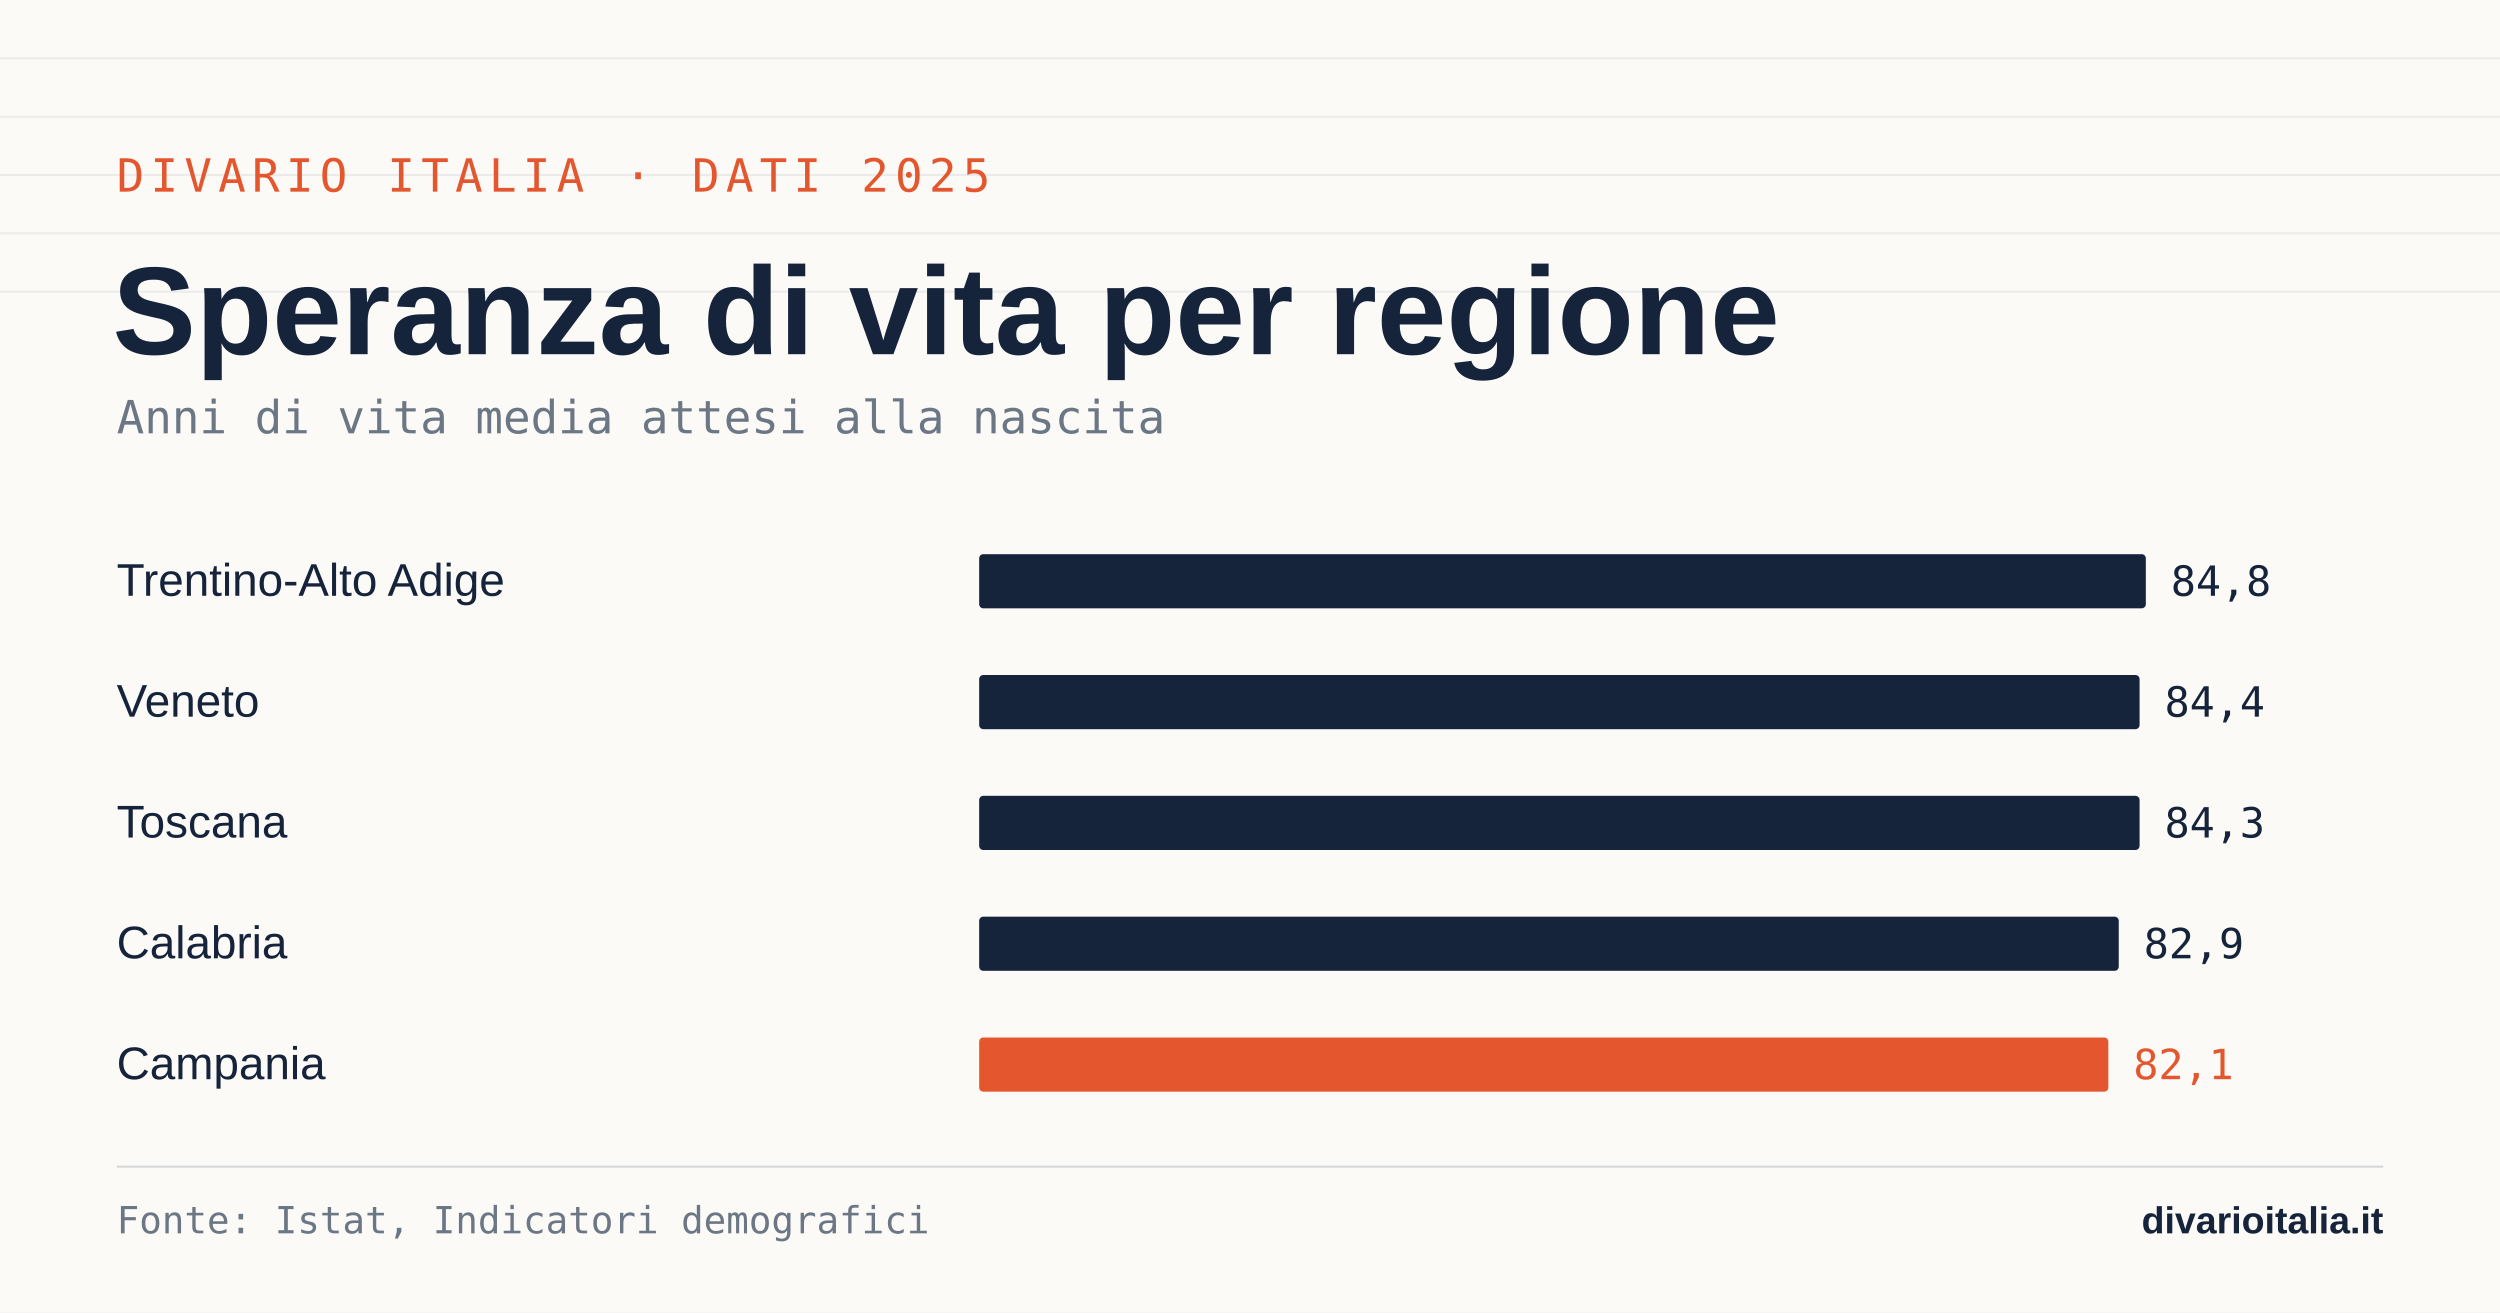
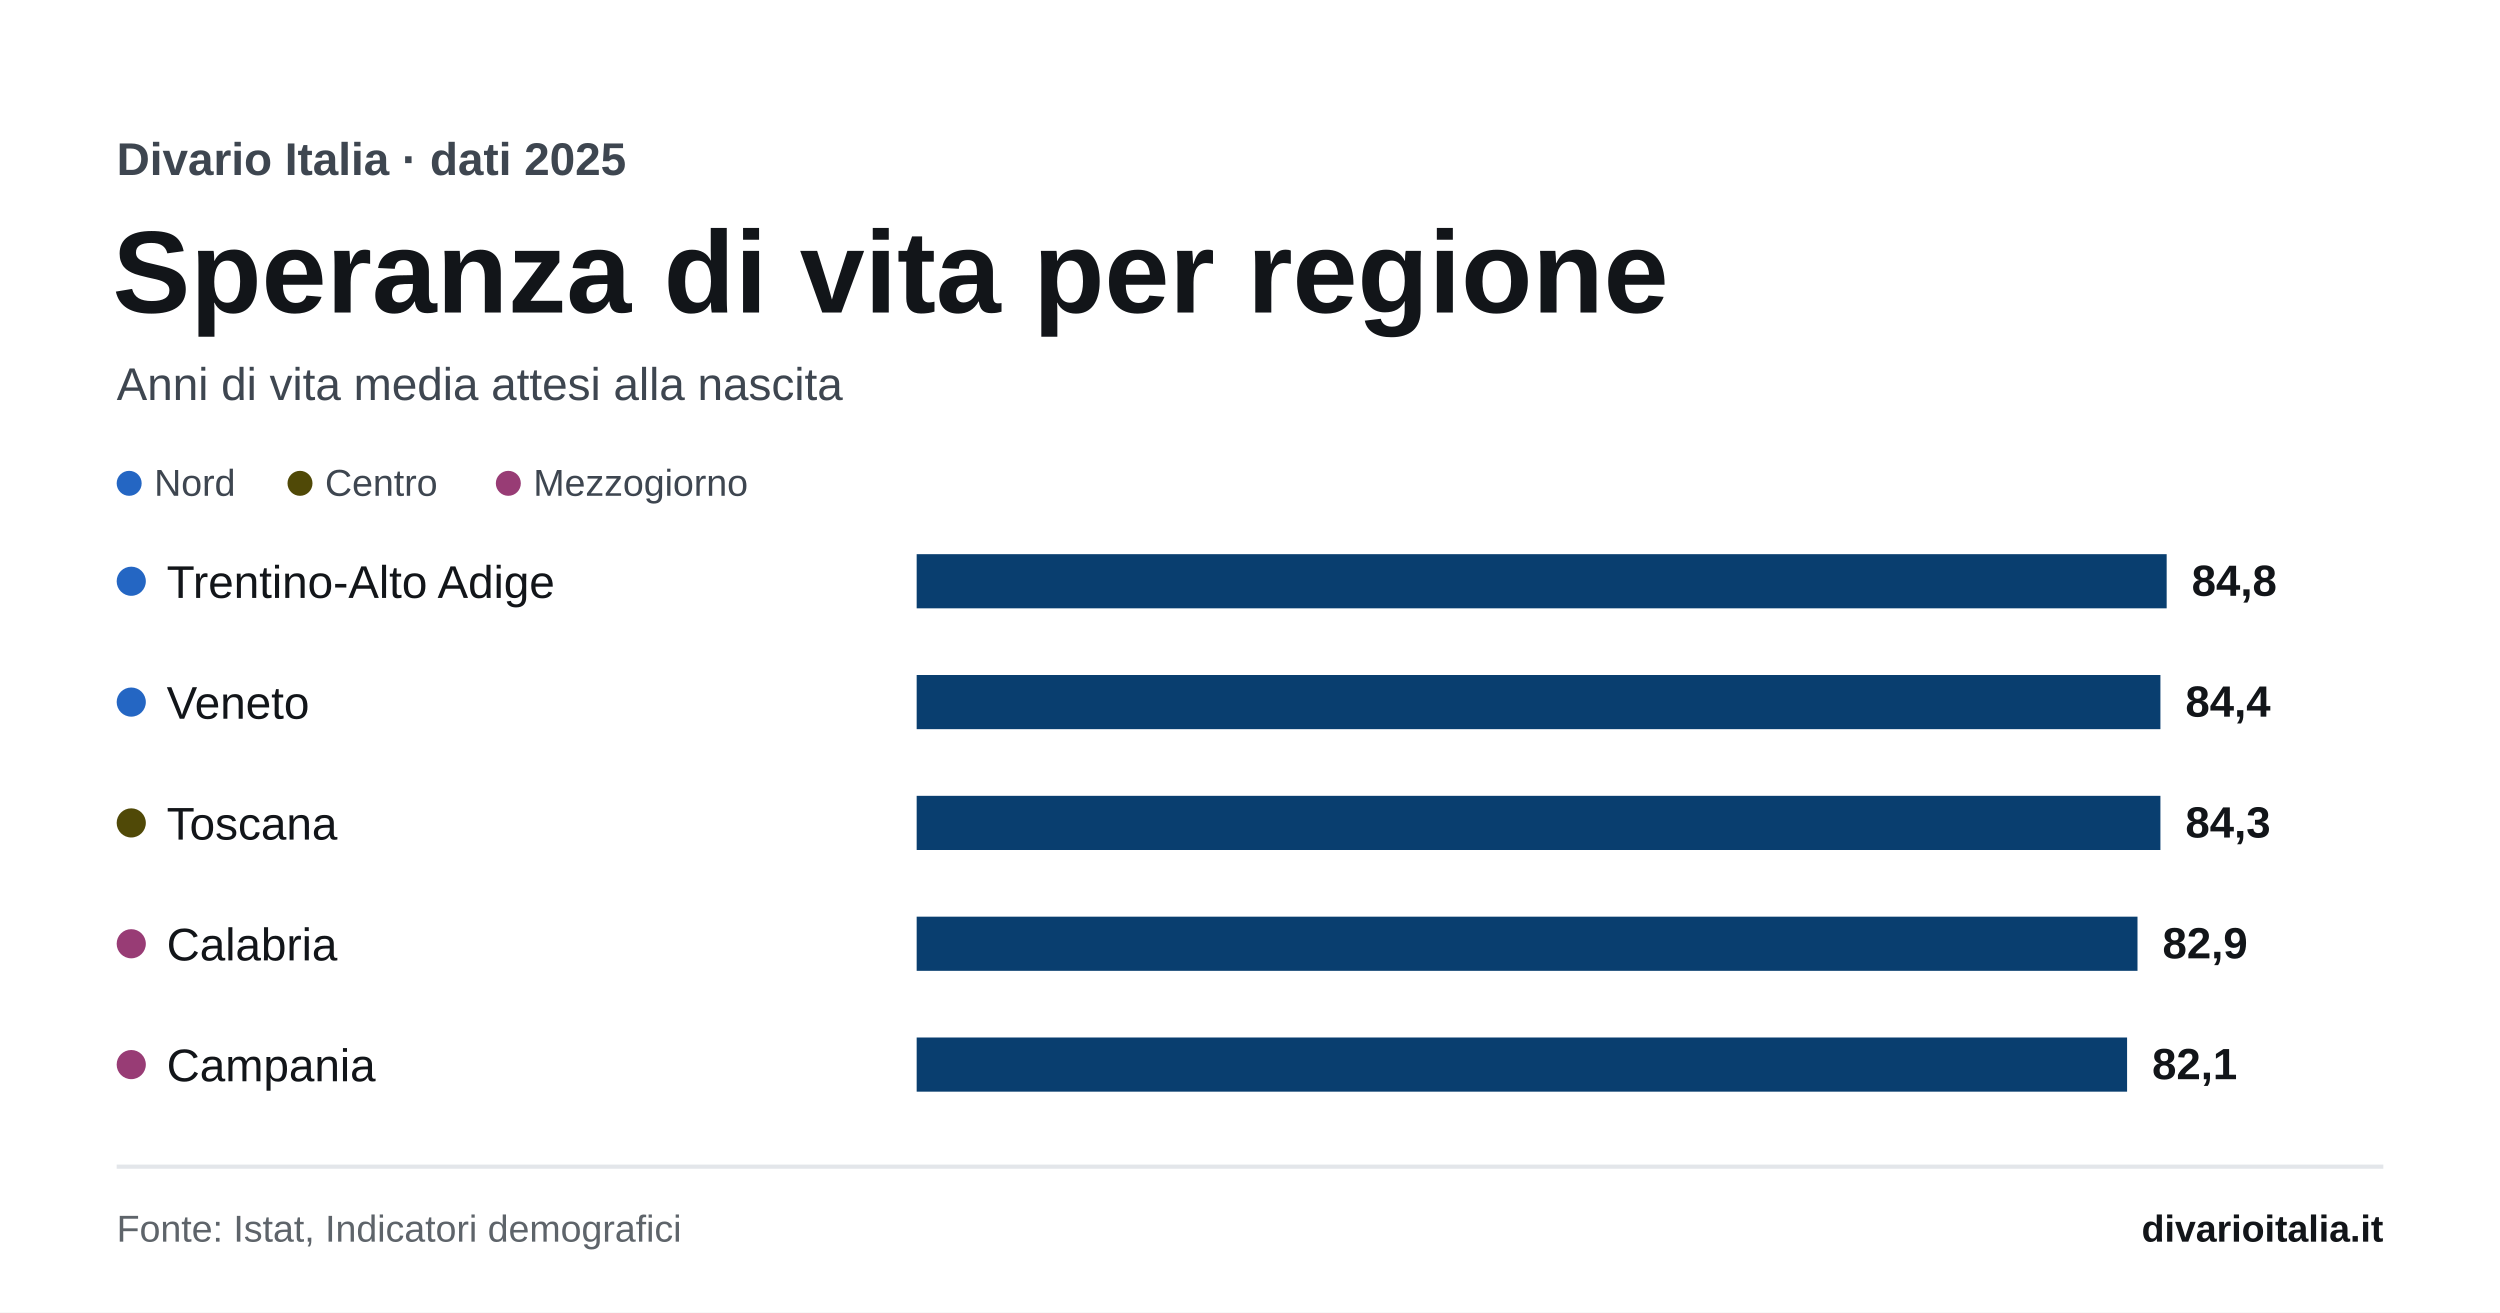
- <svg xmlns="http://www.w3.org/2000/svg" viewBox="0 0 1200 630" width="1200" height="630" font-family="Archivo, Arial, sans-serif">
-   <rect width="1200" height="630" fill="#fbfaf7" />
-   <g stroke="rgba(21,35,59,0.07)">
-     <line x1="0" y1="28" x2="1200" y2="28" />
-     <line x1="0" y1="56" x2="1200" y2="56" />
-     <line x1="0" y1="84" x2="1200" y2="84" />
-     <line x1="0" y1="112" x2="1200" y2="112" />
-     <line x1="0" y1="140" x2="1200" y2="140" />
+ <svg xmlns="http://www.w3.org/2000/svg" viewBox="0 0 1200 630" width="1200" height="630" font-family="'Sofia Sans', Arial, sans-serif">
+   <rect width="1200" height="630" fill="#ffffff" />
+   <text x="56" y="84" font-size="22" font-weight="600" fill="#3e4650">Divario Italia · dati 2025</text>
+   <text x="54" y="150" font-size="56" font-weight="700" font-family="'Sofia Sans Semi Condensed', 'Sofia Sans', 'Arial Narrow', Arial, sans-serif" fill="#121519">Speranza di vita per regione</text>
+   <text x="56" y="192" font-size="22" fill="#3e4650">Anni di vita media attesi alla nascita</text>
+   <g font-size="18" fill="#3e4650">
+     <circle cx="62" cy="232" r="6" fill="#2466c3" />
+     <text x="74" y="238">Nord</text>
+     <circle cx="144" cy="232" r="6" fill="#504907" />
+     <text x="156" y="238">Centro</text>
+     <circle cx="244" cy="232" r="6" fill="#983c75" />
+     <text x="256" y="238">Mezzogiorno</text>
  </g>
-   <text x="56" y="92" font-size="22" font-family="'Space Mono', monospace" fill="#e4572e" letter-spacing="3">DIVARIO ITALIA · DATI 2025</text>
-   <text x="54" y="170" font-size="60" font-weight="800" fill="#15233b">Speranza di vita per regione</text>
-   <text x="56" y="208" font-size="22" font-family="'Space Mono', monospace" fill="#6b7785">Anni di vita media attesi alla nascita</text>
  <g>
-     <text x="56" y="286" font-size="22" fill="#15233b" font-family="Archivo, Arial, sans-serif">Trentino-Alto Adige</text>
-     <rect x="470" y="266" width="560" height="26" rx="2" fill="#15233b" />
-     <text x="1042" y="286" font-size="20" fill="#15233b" text-anchor="start" font-family="'Space Mono', monospace">84,8</text>
-     <text x="56" y="344" font-size="22" fill="#15233b" font-family="Archivo, Arial, sans-serif">Veneto</text>
-     <rect x="470" y="324" width="557" height="26" rx="2" fill="#15233b" />
-     <text x="1039" y="344" font-size="20" fill="#15233b" text-anchor="start" font-family="'Space Mono', monospace">84,4</text>
-     <text x="56" y="402" font-size="22" fill="#15233b" font-family="Archivo, Arial, sans-serif">Toscana</text>
-     <rect x="470" y="382" width="557" height="26" rx="2" fill="#15233b" />
-     <text x="1039" y="402" font-size="20" fill="#15233b" text-anchor="start" font-family="'Space Mono', monospace">84,3</text>
-     <text x="56" y="460" font-size="22" fill="#15233b" font-family="Archivo, Arial, sans-serif">Calabria</text>
-     <rect x="470" y="440" width="547" height="26" rx="2" fill="#15233b" />
-     <text x="1029" y="460" font-size="20" fill="#15233b" text-anchor="start" font-family="'Space Mono', monospace">82,9</text>
-     <text x="56" y="518" font-size="22" fill="#15233b" font-family="Archivo, Arial, sans-serif">Campania</text>
-     <rect x="470" y="498" width="542" height="26" rx="2" fill="#e4572e" />
-     <text x="1024" y="518" font-size="20" fill="#e4572e" text-anchor="start" font-family="'Space Mono', monospace">82,1</text>
+     <circle cx="63" cy="279" r="7" fill="#2466c3" />
+     <text x="80" y="287" font-size="22" fill="#121519">Trentino-Alto Adige</text>
+     <rect x="440" y="266" width="600" height="26" fill="#093e6f" />
+     <text x="1052" y="286" font-size="21" font-weight="700" font-family="'Sofia Sans Semi Condensed', 'Sofia Sans', 'Arial Narrow', Arial, sans-serif" fill="#121519">84,8</text>
+     <circle cx="63" cy="337" r="7" fill="#2466c3" />
+     <text x="80" y="345" font-size="22" fill="#121519">Veneto</text>
+     <rect x="440" y="324" width="597" height="26" fill="#093e6f" />
+     <text x="1049" y="344" font-size="21" font-weight="700" font-family="'Sofia Sans Semi Condensed', 'Sofia Sans', 'Arial Narrow', Arial, sans-serif" fill="#121519">84,4</text>
+     <circle cx="63" cy="395" r="7" fill="#504907" />
+     <text x="80" y="403" font-size="22" fill="#121519">Toscana</text>
+     <rect x="440" y="382" width="597" height="26" fill="#093e6f" />
+     <text x="1049" y="402" font-size="21" font-weight="700" font-family="'Sofia Sans Semi Condensed', 'Sofia Sans', 'Arial Narrow', Arial, sans-serif" fill="#121519">84,3</text>
+     <circle cx="63" cy="453" r="7" fill="#983c75" />
+     <text x="80" y="461" font-size="22" fill="#121519">Calabria</text>
+     <rect x="440" y="440" width="586" height="26" fill="#093e6f" />
+     <text x="1038" y="460" font-size="21" font-weight="700" font-family="'Sofia Sans Semi Condensed', 'Sofia Sans', 'Arial Narrow', Arial, sans-serif" fill="#121519">82,9</text>
+     <circle cx="63" cy="511" r="7" fill="#983c75" />
+     <text x="80" y="519" font-size="22" fill="#121519">Campania</text>
+     <rect x="440" y="498" width="581" height="26" fill="#093e6f" />
+     <text x="1033" y="518" font-size="21" font-weight="700" font-family="'Sofia Sans Semi Condensed', 'Sofia Sans', 'Arial Narrow', Arial, sans-serif" fill="#121519">82,1</text>
  </g>
-   <line x1="56" y1="560" x2="1144" y2="560" stroke="rgba(21,35,59,0.16)" />
-   <text x="56" y="592" font-size="18" font-family="'Space Mono', monospace" fill="#6b7785">Fonte: Istat, Indicatori demografici</text>
-   <text x="1144" y="592" font-size="18" font-weight="700" fill="#15233b" text-anchor="end">divarioitalia.it</text>
+   <line x1="56" y1="560" x2="1144" y2="560" stroke="#e3e6ea" stroke-width="2" />
+   <text x="56" y="596" font-size="18" fill="#5e646a">Fonte: Istat, Indicatori demografici</text>
+   <text x="1144" y="596" font-size="18" font-weight="700" fill="#121519" text-anchor="end">divarioitalia.it</text>
</svg>
